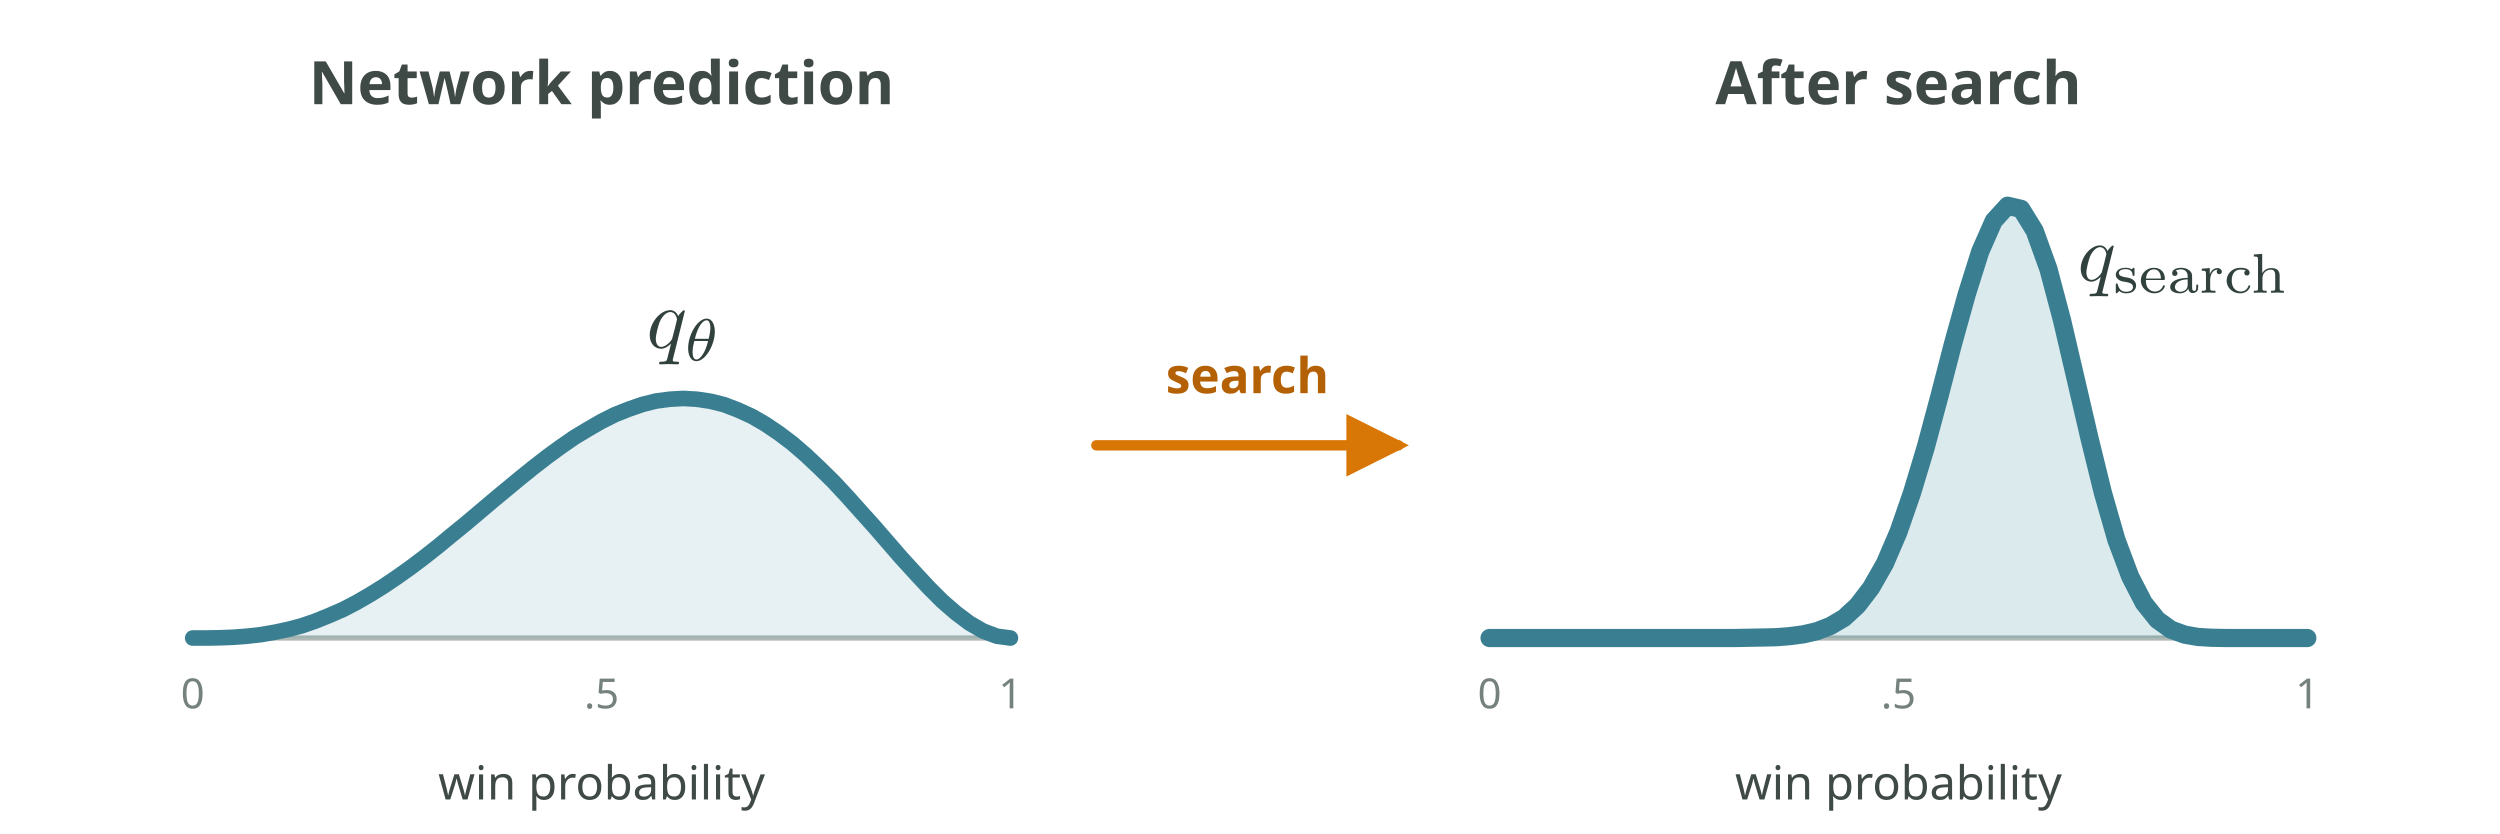
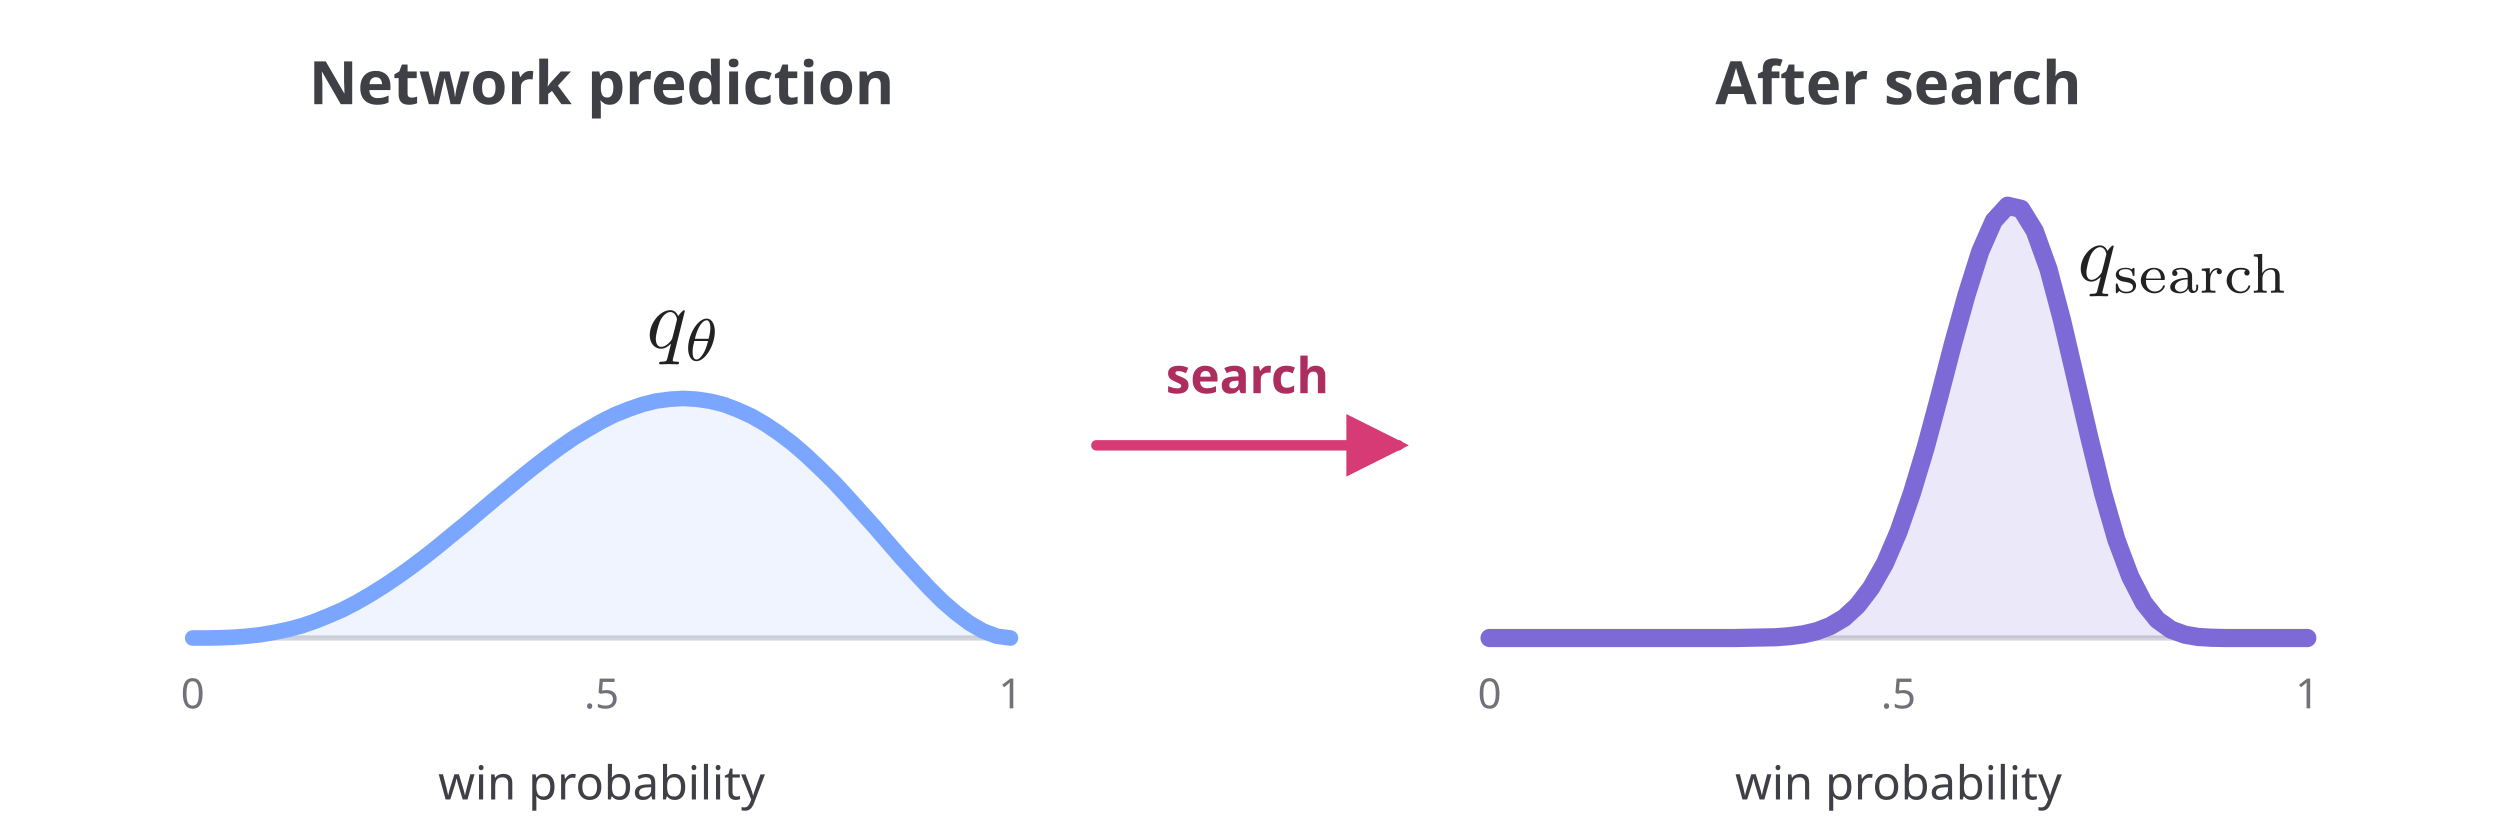
<svg xmlns="http://www.w3.org/2000/svg" viewBox="0 0 960 320" role="img" aria-labelledby="title description">
  <defs>
    <marker id="arrowhead" markerWidth="6" markerHeight="6" refX="5" refY="3" orient="auto" markerUnits="strokeWidth">
-       <path d="M 0 0 L 6 3 L 0 6 Z" fill="#d97706" />
+       <path d="M 0 0 L 6 3 L 0 6 Z" fill="#d63b76" />
    </marker>
  </defs>
  <g font-family="Seravek, Avenir, system-ui, sans-serif" text-anchor="middle">
-     <text x="231" y="40" fill="#3f4945" font-size="23" font-weight="650">Network prediction</text>
-     <text x="729" y="40" fill="#3f4945" font-size="23" font-weight="650">After search</text>
+     <text x="231" y="40" fill="#3f3f46" font-size="23" font-weight="650">Network prediction</text>
+     <text x="729" y="40" fill="#3f3f46" font-size="23" font-weight="650">After search</text>
  </g>
-   <g fill="none" stroke="#aeb9b5" stroke-width="2">
+   <g fill="none" stroke="#d4d4d8" stroke-width="2">
    <path d="M 74 245 H 388" />
    <path d="M 572 245 H 886" />
  </g>
-   <g fill="#75817d" font-family="Seravek, Avenir, system-ui, sans-serif" font-size="16" text-anchor="middle">
+   <g fill="#71717a" font-family="Seravek, Avenir, system-ui, sans-serif" font-size="16" text-anchor="middle">
    <text x="74" y="272">0</text>
    <text x="231" y="272">.5</text>
    <text x="388" y="272">1</text>
    <text x="572" y="272">0</text>
    <text x="729" y="272">.5</text>
    <text x="886" y="272">1</text>
-     <text x="231" y="307" fill="#3f4945" font-size="18">win probability</text>
-     <text x="729" y="307" fill="#3f4945" font-size="18">win probability</text>
+     <text x="231" y="307" fill="#3f3f46" font-size="18">win probability</text>
+     <text x="729" y="307" fill="#3f3f46" font-size="18">win probability</text>
  </g>
-   <path d="M 74.0 245.0 L 79.2 245.0 L 84.5 244.9 L 89.7 244.7 L 94.9 244.3 L 100.2 243.7 L 105.4 242.8 L 110.6 241.7 L 115.9 240.3 L 121.1 238.5 L 126.3 236.4 L 131.6 234.1 L 136.8 231.4 L 142.0 228.4 L 147.3 225.1 L 152.5 221.6 L 157.7 217.9 L 163.0 213.9 L 168.2 209.8 L 173.4 205.5 L 178.7 201.2 L 183.9 196.8 L 189.1 192.4 L 194.4 188.0 L 199.6 183.7 L 204.8 179.5 L 210.1 175.4 L 215.3 171.6 L 220.5 168.0 L 225.8 164.8 L 231.0 161.8 L 236.2 159.2 L 241.5 157.1 L 246.7 155.3 L 251.9 154.0 L 257.2 153.3 L 262.4 153.0 L 267.6 153.3 L 272.9 154.1 L 278.1 155.4 L 283.3 157.4 L 288.6 159.8 L 293.8 162.8 L 299.0 166.3 L 304.3 170.3 L 309.5 174.8 L 314.7 179.7 L 320.0 184.9 L 325.2 190.5 L 330.4 196.3 L 335.7 202.2 L 340.9 208.2 L 346.1 214.2 L 351.4 220.0 L 356.6 225.6 L 361.8 230.8 L 367.1 235.4 L 372.3 239.3 L 377.5 242.3 L 382.8 244.3 L 388.0 245.0 L 388 245 L 74 245 Z" fill="#397f91" fill-opacity="0.12" />
-   <path d="M 74.0 245.0 L 79.2 245.0 L 84.5 244.9 L 89.7 244.7 L 94.9 244.3 L 100.2 243.7 L 105.4 242.8 L 110.6 241.7 L 115.9 240.3 L 121.1 238.5 L 126.3 236.4 L 131.6 234.1 L 136.8 231.4 L 142.0 228.4 L 147.3 225.1 L 152.5 221.6 L 157.7 217.9 L 163.0 213.9 L 168.2 209.8 L 173.4 205.5 L 178.7 201.2 L 183.9 196.8 L 189.1 192.4 L 194.4 188.0 L 199.6 183.7 L 204.8 179.5 L 210.1 175.4 L 215.3 171.6 L 220.5 168.0 L 225.8 164.8 L 231.0 161.8 L 236.2 159.2 L 241.5 157.1 L 246.7 155.3 L 251.9 154.0 L 257.2 153.3 L 262.4 153.0 L 267.6 153.3 L 272.9 154.1 L 278.1 155.4 L 283.3 157.4 L 288.6 159.8 L 293.8 162.8 L 299.0 166.3 L 304.3 170.3 L 309.5 174.8 L 314.7 179.7 L 320.0 184.9 L 325.2 190.5 L 330.4 196.3 L 335.7 202.2 L 340.9 208.2 L 346.1 214.2 L 351.4 220.0 L 356.6 225.6 L 361.8 230.8 L 367.1 235.4 L 372.3 239.3 L 377.5 242.3 L 382.8 244.3 L 388.0 245.0" fill="none" stroke="#397f91" stroke-linecap="round" stroke-linejoin="round" stroke-width="6" />
-   <path d="M 572.0 245.0 L 577.2 245.0 L 582.5 245.0 L 587.7 245.0 L 592.9 245.0 L 598.2 245.0 L 603.4 245.0 L 608.6 245.0 L 613.9 245.0 L 619.1 245.0 L 624.3 245.0 L 629.6 245.0 L 634.8 245.0 L 640.0 245.0 L 645.3 245.0 L 650.5 245.0 L 655.7 245.0 L 661.0 245.0 L 666.2 245.0 L 671.4 244.9 L 676.7 244.8 L 681.9 244.7 L 687.1 244.3 L 692.4 243.6 L 697.6 242.4 L 702.8 240.4 L 708.1 237.3 L 713.3 232.5 L 718.5 225.7 L 723.8 216.4 L 729.0 204.3 L 734.2 189.3 L 739.5 171.7 L 744.7 152.3 L 749.9 132.2 L 755.2 113.1 L 760.4 96.6 L 765.6 84.8 L 770.9 79.0 L 776.1 80.2 L 781.3 88.6 L 786.6 103.3 L 791.8 122.9 L 797.0 145.2 L 802.3 168.0 L 807.5 189.2 L 812.7 207.3 L 818.0 221.4 L 823.2 231.5 L 828.4 238.0 L 833.7 241.8 L 838.9 243.7 L 844.1 244.6 L 849.4 244.9 L 854.6 245.0 L 859.8 245.0 L 865.1 245.0 L 870.3 245.0 L 875.5 245.0 L 880.8 245.0 L 886.0 245.0 L 886 245 L 572 245 Z" fill="#1f7a8c" fill-opacity="0.16" />
-   <path d="M 572.0 245.0 L 577.2 245.0 L 582.5 245.0 L 587.7 245.0 L 592.9 245.0 L 598.2 245.0 L 603.4 245.0 L 608.6 245.0 L 613.9 245.0 L 619.1 245.0 L 624.3 245.0 L 629.6 245.0 L 634.8 245.0 L 640.0 245.0 L 645.3 245.0 L 650.5 245.0 L 655.7 245.0 L 661.0 245.0 L 666.2 245.0 L 671.4 244.9 L 676.7 244.8 L 681.9 244.7 L 687.1 244.3 L 692.4 243.6 L 697.6 242.4 L 702.8 240.4 L 708.1 237.3 L 713.3 232.5 L 718.5 225.7 L 723.8 216.4 L 729.0 204.3 L 734.2 189.3 L 739.5 171.7 L 744.7 152.3 L 749.9 132.2 L 755.2 113.1 L 760.4 96.6 L 765.6 84.8 L 770.9 79.0 L 776.1 80.2 L 781.3 88.6 L 786.6 103.3 L 791.8 122.9 L 797.0 145.2 L 802.3 168.0 L 807.5 189.2 L 812.7 207.3 L 818.0 221.4 L 823.2 231.5 L 828.4 238.0 L 833.7 241.8 L 838.9 243.7 L 844.1 244.6 L 849.4 244.9 L 854.6 245.0 L 859.8 245.0 L 865.1 245.0 L 870.3 245.0 L 875.5 245.0 L 880.8 245.0 L 886.0 245.0" fill="none" stroke="#397f91" stroke-linecap="round" stroke-linejoin="round" stroke-width="7" />
-   <g fill="#31413d">
+   <path d="M 74.0 245.0 L 79.2 245.0 L 84.5 244.9 L 89.7 244.7 L 94.9 244.3 L 100.2 243.7 L 105.4 242.8 L 110.6 241.7 L 115.9 240.3 L 121.1 238.5 L 126.3 236.4 L 131.6 234.1 L 136.8 231.4 L 142.0 228.4 L 147.3 225.1 L 152.5 221.6 L 157.7 217.9 L 163.0 213.9 L 168.2 209.8 L 173.4 205.5 L 178.7 201.2 L 183.9 196.8 L 189.1 192.4 L 194.4 188.0 L 199.6 183.7 L 204.8 179.5 L 210.1 175.4 L 215.3 171.6 L 220.5 168.0 L 225.8 164.8 L 231.0 161.8 L 236.2 159.2 L 241.5 157.1 L 246.7 155.3 L 251.9 154.0 L 257.2 153.3 L 262.4 153.0 L 267.6 153.3 L 272.9 154.1 L 278.1 155.4 L 283.3 157.4 L 288.6 159.8 L 293.8 162.8 L 299.0 166.3 L 304.3 170.3 L 309.5 174.8 L 314.7 179.7 L 320.0 184.9 L 325.2 190.5 L 330.4 196.3 L 335.7 202.2 L 340.9 208.2 L 346.1 214.2 L 351.4 220.0 L 356.6 225.6 L 361.8 230.8 L 367.1 235.4 L 372.3 239.3 L 377.5 242.3 L 382.8 244.3 L 388.0 245.0 L 388 245 L 74 245 Z" fill="#7aa6ff" fill-opacity="0.12" />
+   <path d="M 74.0 245.0 L 79.2 245.0 L 84.5 244.9 L 89.7 244.7 L 94.9 244.3 L 100.2 243.7 L 105.4 242.8 L 110.6 241.7 L 115.9 240.3 L 121.1 238.5 L 126.3 236.4 L 131.6 234.1 L 136.8 231.4 L 142.0 228.4 L 147.3 225.1 L 152.5 221.6 L 157.7 217.9 L 163.0 213.9 L 168.2 209.8 L 173.4 205.5 L 178.7 201.2 L 183.9 196.8 L 189.1 192.4 L 194.4 188.0 L 199.6 183.7 L 204.8 179.5 L 210.1 175.4 L 215.3 171.6 L 220.5 168.0 L 225.8 164.8 L 231.0 161.8 L 236.2 159.2 L 241.5 157.1 L 246.7 155.3 L 251.9 154.0 L 257.2 153.3 L 262.4 153.0 L 267.6 153.3 L 272.9 154.1 L 278.1 155.4 L 283.3 157.4 L 288.6 159.8 L 293.8 162.8 L 299.0 166.3 L 304.3 170.3 L 309.5 174.8 L 314.7 179.7 L 320.0 184.9 L 325.2 190.5 L 330.4 196.3 L 335.7 202.2 L 340.9 208.2 L 346.1 214.2 L 351.4 220.0 L 356.6 225.6 L 361.8 230.8 L 367.1 235.4 L 372.3 239.3 L 377.5 242.3 L 382.8 244.3 L 388.0 245.0" fill="none" stroke="#7aa6ff" stroke-linecap="round" stroke-linejoin="round" stroke-width="6" />
+   <path d="M 572.0 245.0 L 577.2 245.0 L 582.5 245.0 L 587.7 245.0 L 592.9 245.0 L 598.2 245.0 L 603.4 245.0 L 608.6 245.0 L 613.9 245.0 L 619.1 245.0 L 624.3 245.0 L 629.6 245.0 L 634.8 245.0 L 640.0 245.0 L 645.3 245.0 L 650.5 245.0 L 655.7 245.0 L 661.0 245.0 L 666.2 245.0 L 671.4 244.9 L 676.7 244.8 L 681.9 244.7 L 687.1 244.3 L 692.4 243.6 L 697.6 242.4 L 702.8 240.4 L 708.1 237.3 L 713.3 232.5 L 718.5 225.7 L 723.8 216.4 L 729.0 204.3 L 734.2 189.3 L 739.5 171.7 L 744.7 152.3 L 749.9 132.2 L 755.2 113.1 L 760.4 96.6 L 765.6 84.8 L 770.9 79.0 L 776.1 80.2 L 781.3 88.6 L 786.6 103.3 L 791.8 122.9 L 797.0 145.2 L 802.3 168.0 L 807.5 189.2 L 812.7 207.3 L 818.0 221.4 L 823.2 231.5 L 828.4 238.0 L 833.7 241.8 L 838.9 243.7 L 844.1 244.6 L 849.4 244.9 L 854.6 245.0 L 859.8 245.0 L 865.1 245.0 L 870.3 245.0 L 875.5 245.0 L 880.8 245.0 L 886.0 245.0 L 886 245 L 572 245 Z" fill="#7e6ad7" fill-opacity="0.16" />
+   <path d="M 572.0 245.0 L 577.2 245.0 L 582.5 245.0 L 587.7 245.0 L 592.9 245.0 L 598.2 245.0 L 603.4 245.0 L 608.6 245.0 L 613.9 245.0 L 619.1 245.0 L 624.3 245.0 L 629.6 245.0 L 634.8 245.0 L 640.0 245.0 L 645.3 245.0 L 650.5 245.0 L 655.7 245.0 L 661.0 245.0 L 666.2 245.0 L 671.4 244.9 L 676.7 244.8 L 681.9 244.7 L 687.1 244.3 L 692.4 243.6 L 697.6 242.4 L 702.8 240.4 L 708.1 237.3 L 713.3 232.5 L 718.5 225.7 L 723.8 216.4 L 729.0 204.3 L 734.2 189.3 L 739.5 171.7 L 744.7 152.3 L 749.9 132.2 L 755.2 113.1 L 760.4 96.6 L 765.6 84.8 L 770.9 79.0 L 776.1 80.2 L 781.3 88.6 L 786.6 103.3 L 791.8 122.9 L 797.0 145.2 L 802.3 168.0 L 807.5 189.2 L 812.7 207.3 L 818.0 221.4 L 823.2 231.5 L 828.4 238.0 L 833.7 241.8 L 838.9 243.7 L 844.1 244.6 L 849.4 244.9 L 854.6 245.0 L 859.8 245.0 L 865.1 245.0 L 870.3 245.0 L 875.5 245.0 L 880.8 245.0 L 886.0 245.0" fill="none" stroke="#7e6ad7" stroke-linecap="round" stroke-linejoin="round" stroke-width="7" />
+   <g fill="#222222">
    <svg x="249.5" y="119" width="25" height="21" viewBox="20.324 5.559 7.613 6.336" preserveAspectRatio="xMidYMid meet">
      <path d="M24.428 5.669 C24.428 5.629 24.399 5.569 24.329 5.569 C24.219 5.569 23.821 5.968 23.651 6.257 C23.432 5.719 23.044 5.559 22.725 5.559 C21.549 5.559 20.324 7.034 20.324 8.478 C20.324 9.455 20.912 10.072 21.639 10.072 C22.067 10.072 22.456 9.833 22.814 9.474 C22.725 9.823 22.396 11.168 22.366 11.258 C22.286 11.537 22.207 11.577 21.649 11.587 C21.519 11.587 21.42 11.587 21.42 11.786 C21.42 11.796 21.42 11.895 21.549 11.895 C21.868 11.895 22.217 11.866 22.545 11.866 C22.884 11.866 23.243 11.895 23.572 11.895 C23.621 11.895 23.751 11.895 23.751 11.696 C23.751 11.587 23.651 11.587 23.492 11.587 C23.014 11.587 23.014 11.517 23.014 11.427 C23.014 11.357 23.034 11.298 23.054 11.208 L24.428 5.669 Z M21.669 9.853 C21.071 9.853 21.031 9.086 21.031 8.917 C21.031 8.438 21.32 7.352 21.489 6.934 C21.798 6.197 22.316 5.778 22.725 5.778 C23.372 5.778 23.512 6.585 23.512 6.655 C23.512 6.715 22.964 8.897 22.934 8.936 C22.785 9.215 22.227 9.853 21.669 9.853 Z M27.936 8.061 C27.936 7.329 27.657 6.547 26.974 6.547 C25.928 6.547 24.812 8.416 24.812 10.013 C24.812 10.843 25.133 11.527 25.774 11.527 C26.835 11.527 27.936 9.623 27.936 8.061 Z M25.6 8.912 C25.956 7.405 26.556 6.743 26.967 6.743 C27.413 6.743 27.413 7.517 27.413 7.649 C27.413 7.921 27.358 8.326 27.211 8.912 H25.6 Z M27.148 9.163 C26.953 9.923 26.793 10.299 26.583 10.641 C26.367 11.004 26.088 11.331 25.781 11.331 C25.398 11.331 25.335 10.801 25.335 10.425 C25.335 9.965 25.468 9.421 25.537 9.163 H27.148 Z" />
    </svg>
    <svg x="799" y="94" width="78" height="20" viewBox="20.324 5.559 25.274 6.336" preserveAspectRatio="xMidYMid meet">
      <path d="M24.428 5.669 C24.428 5.629 24.399 5.569 24.329 5.569 C24.219 5.569 23.821 5.968 23.651 6.257 C23.432 5.719 23.044 5.559 22.725 5.559 C21.549 5.559 20.324 7.034 20.324 8.478 C20.324 9.455 20.912 10.072 21.639 10.072 C22.067 10.072 22.456 9.833 22.814 9.474 C22.725 9.823 22.396 11.168 22.366 11.258 C22.286 11.537 22.207 11.577 21.649 11.587 C21.519 11.587 21.42 11.587 21.42 11.786 C21.42 11.796 21.42 11.895 21.549 11.895 C21.868 11.895 22.217 11.866 22.545 11.866 C22.884 11.866 23.243 11.895 23.572 11.895 C23.621 11.895 23.751 11.895 23.751 11.696 C23.751 11.587 23.651 11.587 23.492 11.587 C23.014 11.587 23.014 11.517 23.014 11.427 C23.014 11.357 23.034 11.298 23.054 11.208 L24.428 5.669 Z M21.669 9.853 C21.071 9.853 21.031 9.086 21.031 8.917 C21.031 8.438 21.32 7.352 21.489 6.934 C21.798 6.197 22.316 5.778 22.725 5.778 C23.372 5.778 23.512 6.585 23.512 6.655 C23.512 6.715 22.964 8.897 22.934 8.936 C22.785 9.215 22.227 9.853 21.669 9.853 Z M27.016 8.528 C27.016 8.409 27.016 8.347 26.918 8.347 C26.883 8.347 26.869 8.347 26.779 8.43 C26.765 8.437 26.695 8.5 26.653 8.535 C26.444 8.389 26.179 8.347 25.921 8.347 C24.924 8.347 24.687 8.87 24.687 9.218 C24.687 9.442 24.784 9.623 24.952 9.762 C25.217 9.993 25.482 10.041 25.914 10.111 C26.263 10.174 26.828 10.271 26.828 10.739 C26.828 11.011 26.639 11.331 25.97 11.331 S25.056 10.892 24.931 10.418 C24.91 10.327 24.903 10.299 24.805 10.299 C24.687 10.299 24.687 10.348 24.687 10.488 V11.345 C24.687 11.464 24.687 11.527 24.784 11.527 C24.847 11.527 24.979 11.38 25.119 11.227 C25.426 11.513 25.802 11.527 25.97 11.527 C26.876 11.527 27.211 11.039 27.211 10.543 C27.211 10.278 27.093 10.069 26.911 9.902 C26.646 9.658 26.325 9.602 26.081 9.56 C25.523 9.463 25.07 9.379 25.07 9.009 C25.07 8.786 25.258 8.514 25.921 8.514 C26.73 8.514 26.765 9.079 26.779 9.281 C26.786 9.358 26.869 9.358 26.897 9.358 C27.016 9.358 27.016 9.309 27.016 9.177 V8.528 Z M30.597 9.867 C30.744 9.867 30.793 9.867 30.793 9.714 C30.793 9.1 30.451 8.347 29.412 8.347 C28.498 8.347 27.801 9.072 27.801 9.93 C27.801 10.815 28.575 11.527 29.503 11.527 C30.444 11.527 30.793 10.774 30.793 10.62 C30.793 10.592 30.779 10.523 30.674 10.523 C30.584 10.523 30.57 10.564 30.549 10.634 C30.332 11.199 29.802 11.304 29.551 11.304 C29.224 11.304 28.91 11.157 28.701 10.892 C28.443 10.564 28.436 10.139 28.436 9.867 H30.597 Z M28.443 9.686 C28.519 8.702 29.147 8.542 29.412 8.542 C30.27 8.542 30.298 9.511 30.305 9.686 H28.443 Z M34.182 9.588 C34.182 9.218 34.182 8.953 33.861 8.695 C33.575 8.458 33.24 8.347 32.829 8.347 C32.166 8.347 31.699 8.598 31.699 9.023 C31.699 9.246 31.852 9.365 32.034 9.365 C32.222 9.365 32.361 9.225 32.361 9.037 C32.361 8.919 32.306 8.772 32.117 8.716 C32.368 8.542 32.773 8.542 32.815 8.542 C33.205 8.542 33.631 8.8 33.631 9.386 V9.602 C33.247 9.616 32.787 9.637 32.278 9.825 C31.65 10.055 31.455 10.439 31.455 10.753 C31.455 11.352 32.18 11.527 32.675 11.527 C33.233 11.527 33.561 11.213 33.707 10.941 C33.735 11.227 33.924 11.492 34.244 11.492 C34.258 11.492 34.935 11.492 34.935 10.829 V10.446 H34.698 V10.822 C34.698 10.892 34.698 11.227 34.44 11.227 S34.182 10.899 34.182 10.808 V9.588 Z M33.631 10.474 C33.631 11.143 33.045 11.331 32.731 11.331 C32.375 11.331 32.041 11.094 32.041 10.753 C32.041 10.369 32.375 9.832 33.631 9.783 V10.474 Z M36.43 9.867 C36.43 9.281 36.702 8.577 37.365 8.577 C37.302 8.626 37.246 8.716 37.246 8.828 C37.246 9.058 37.428 9.149 37.56 9.149 C37.727 9.149 37.881 9.037 37.881 8.828 C37.881 8.591 37.658 8.382 37.33 8.382 C36.981 8.382 36.598 8.598 36.388 9.128 H36.381 V8.382 L35.384 8.458 V8.709 C35.851 8.709 35.907 8.758 35.907 9.1 V10.906 C35.907 11.206 35.838 11.206 35.384 11.206 V11.457 C35.419 11.457 35.893 11.429 36.179 11.429 C36.479 11.429 36.786 11.443 37.086 11.457 V11.206 H36.946 C36.43 11.206 36.43 11.129 36.43 10.892 V9.867 Z M40.869 8.674 C40.743 8.73 40.673 8.842 40.673 8.981 C40.673 9.17 40.806 9.309 41.001 9.309 C41.189 9.309 41.336 9.191 41.336 8.967 C41.336 8.347 40.367 8.347 40.171 8.347 C39.125 8.347 38.477 9.149 38.477 9.951 C38.477 10.829 39.223 11.527 40.136 11.527 C41.176 11.527 41.42 10.704 41.42 10.62 S41.329 10.536 41.301 10.536 C41.21 10.536 41.203 10.557 41.169 10.655 C41.015 11.087 40.646 11.304 40.22 11.304 C39.739 11.304 39.111 10.948 39.111 9.944 C39.111 9.058 39.544 8.57 40.192 8.57 C40.283 8.57 40.618 8.57 40.869 8.674 Z M45.075 9.344 C45.075 8.737 44.775 8.382 44.029 8.382 C43.408 8.382 43.067 8.751 42.913 9.016 H42.906 V6.617 L41.86 6.694 V6.945 C42.328 6.945 42.383 6.994 42.383 7.335 V10.906 C42.383 11.206 42.314 11.206 41.86 11.206 V11.457 C41.874 11.457 42.362 11.429 42.655 11.429 C42.913 11.429 43.395 11.45 43.457 11.457 V11.206 C43.004 11.206 42.934 11.206 42.934 10.906 V9.651 C42.934 8.919 43.513 8.577 43.973 8.577 C44.462 8.577 44.524 8.96 44.524 9.316 V10.906 C44.524 11.206 44.455 11.206 44.001 11.206 V11.457 C44.015 11.457 44.503 11.429 44.796 11.429 C45.054 11.429 45.535 11.45 45.598 11.457 V11.206 C45.145 11.206 45.075 11.206 45.075 10.906 V9.344 Z" />
    </svg>
  </g>
  <g font-family="Seravek, Avenir, system-ui, sans-serif" text-anchor="middle">
-     <path d="M 421 171 H 537" fill="none" stroke="#d97706" stroke-linecap="round" stroke-width="4" marker-end="url(#arrowhead)" />
-     <text x="479" y="151" fill="#b46005" font-size="19" font-weight="650">search</text>
+     <path d="M 421 171 H 537" fill="none" stroke="#d63b76" stroke-linecap="round" stroke-width="4" marker-end="url(#arrowhead)" />
+     <text x="479" y="151" fill="#ad2d5f" font-size="19" font-weight="650">search</text>
  </g>
</svg>
